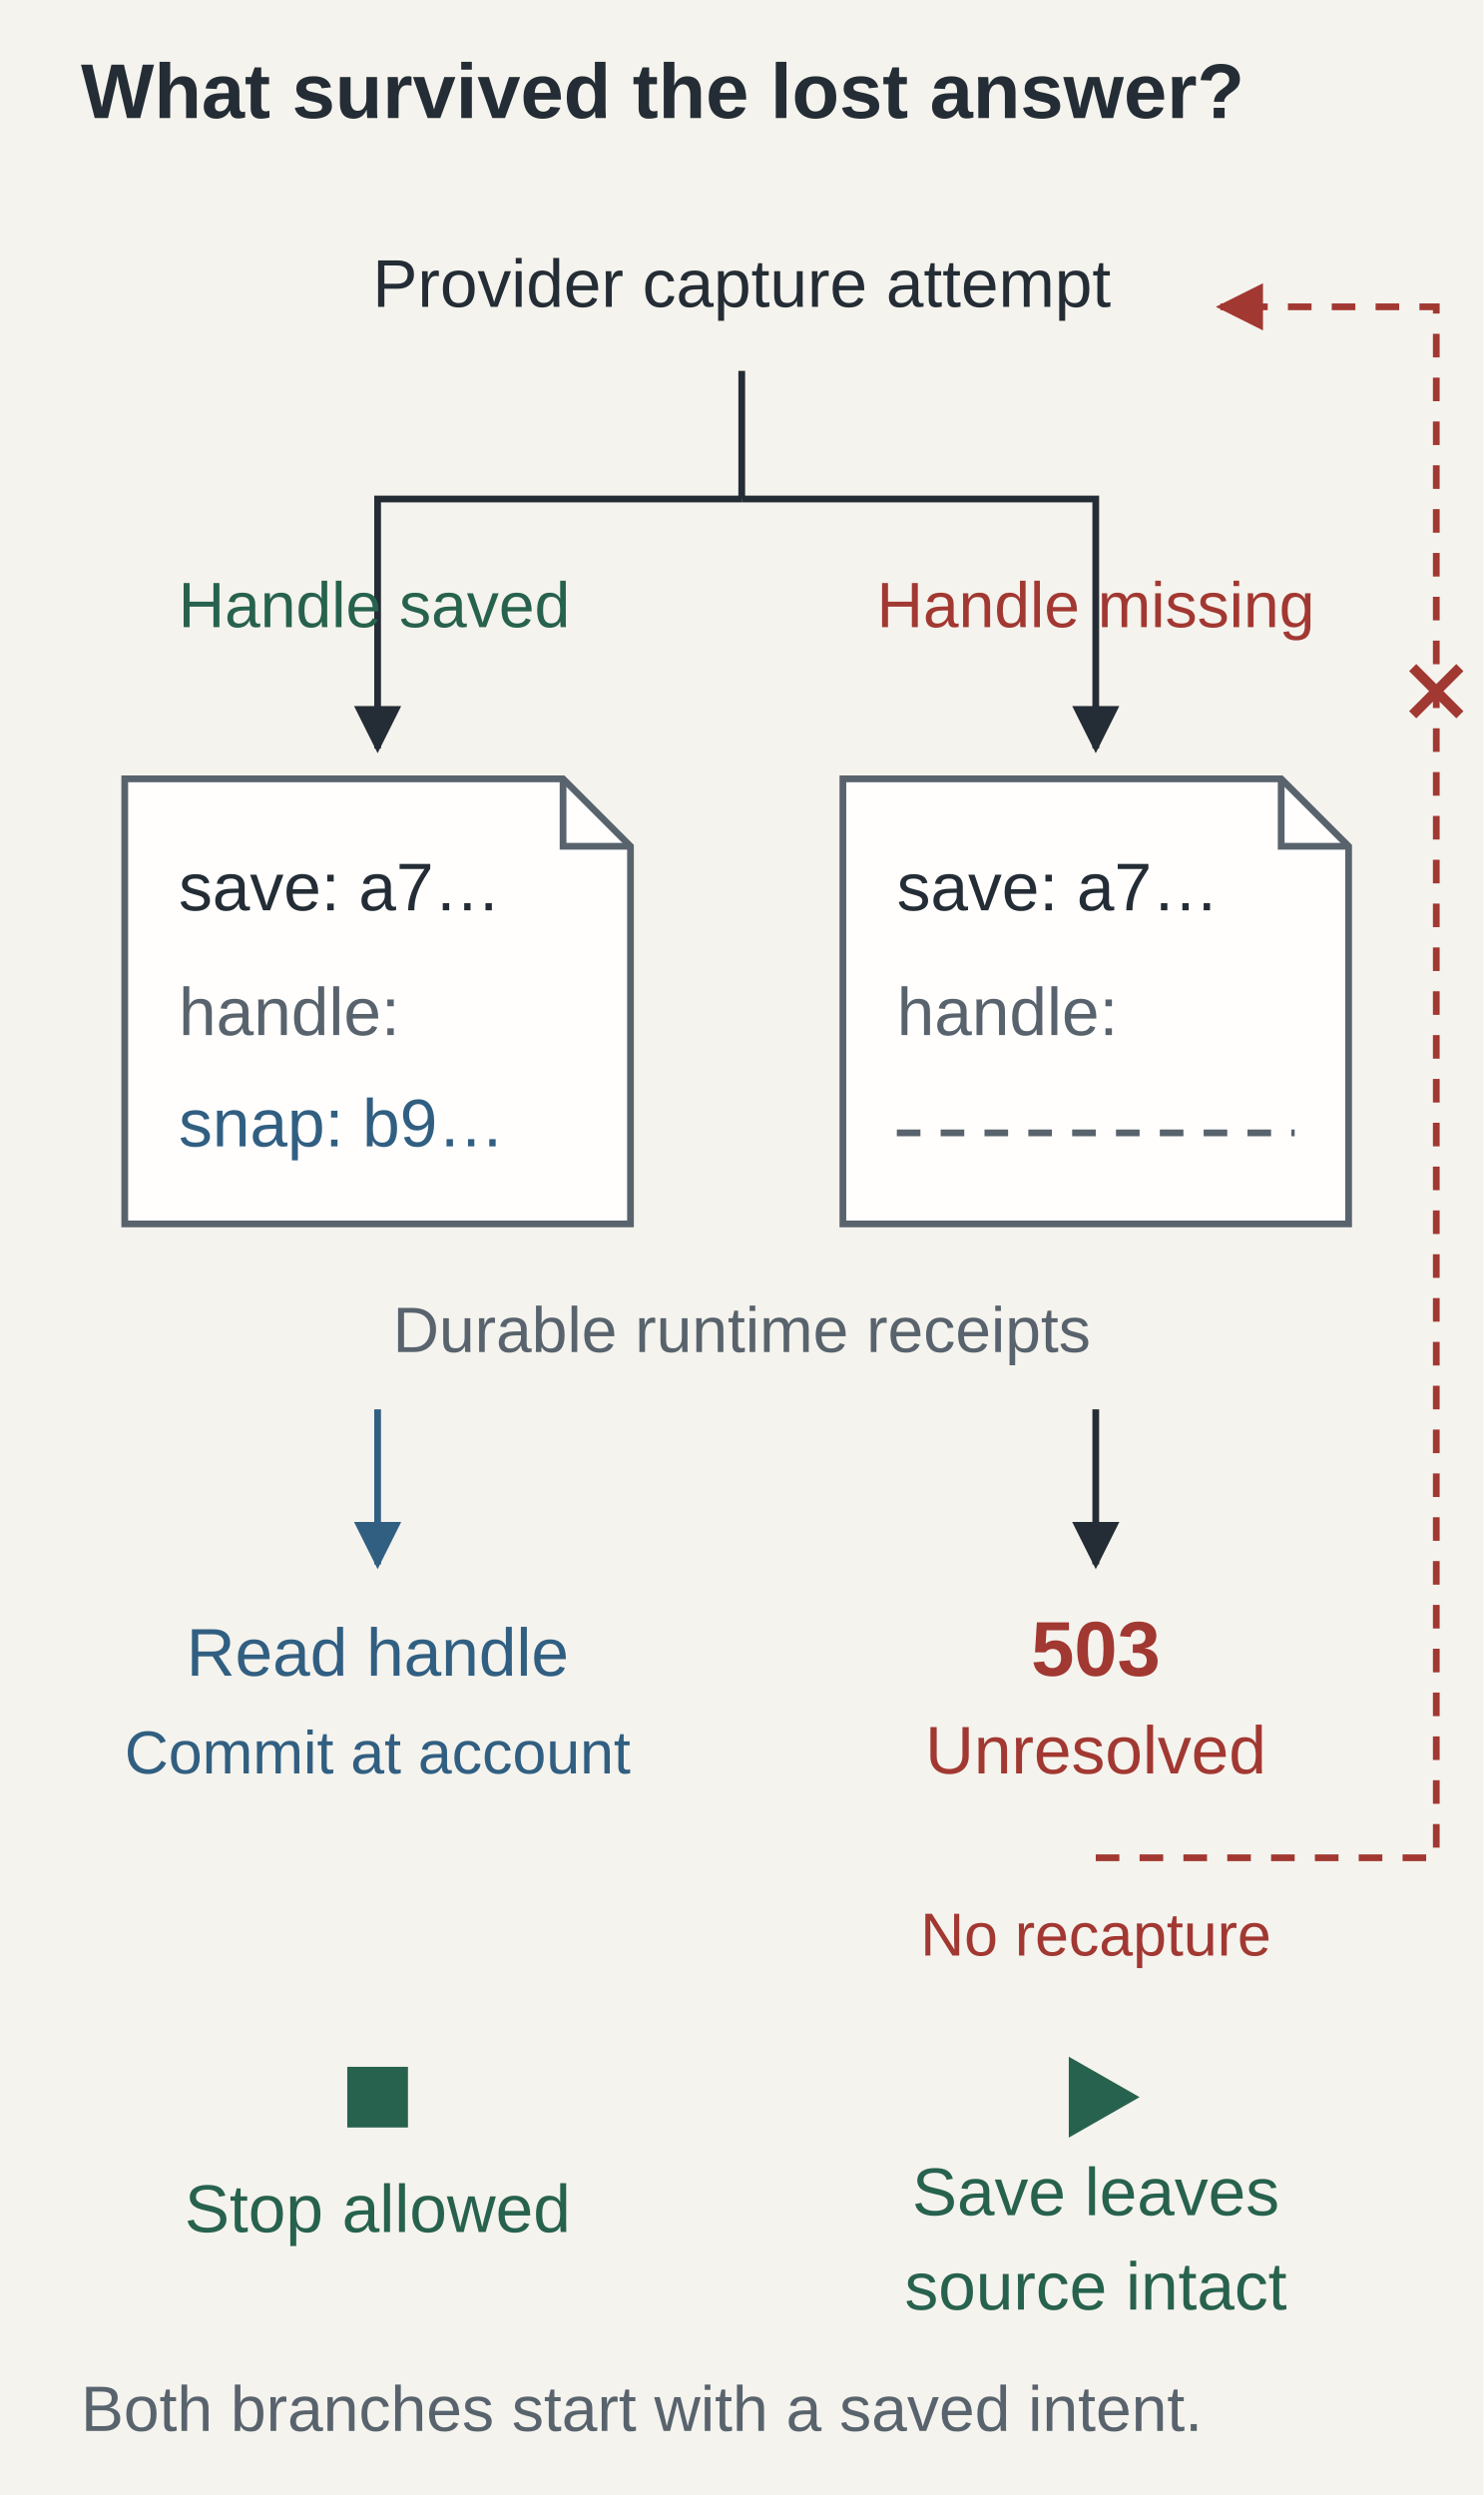
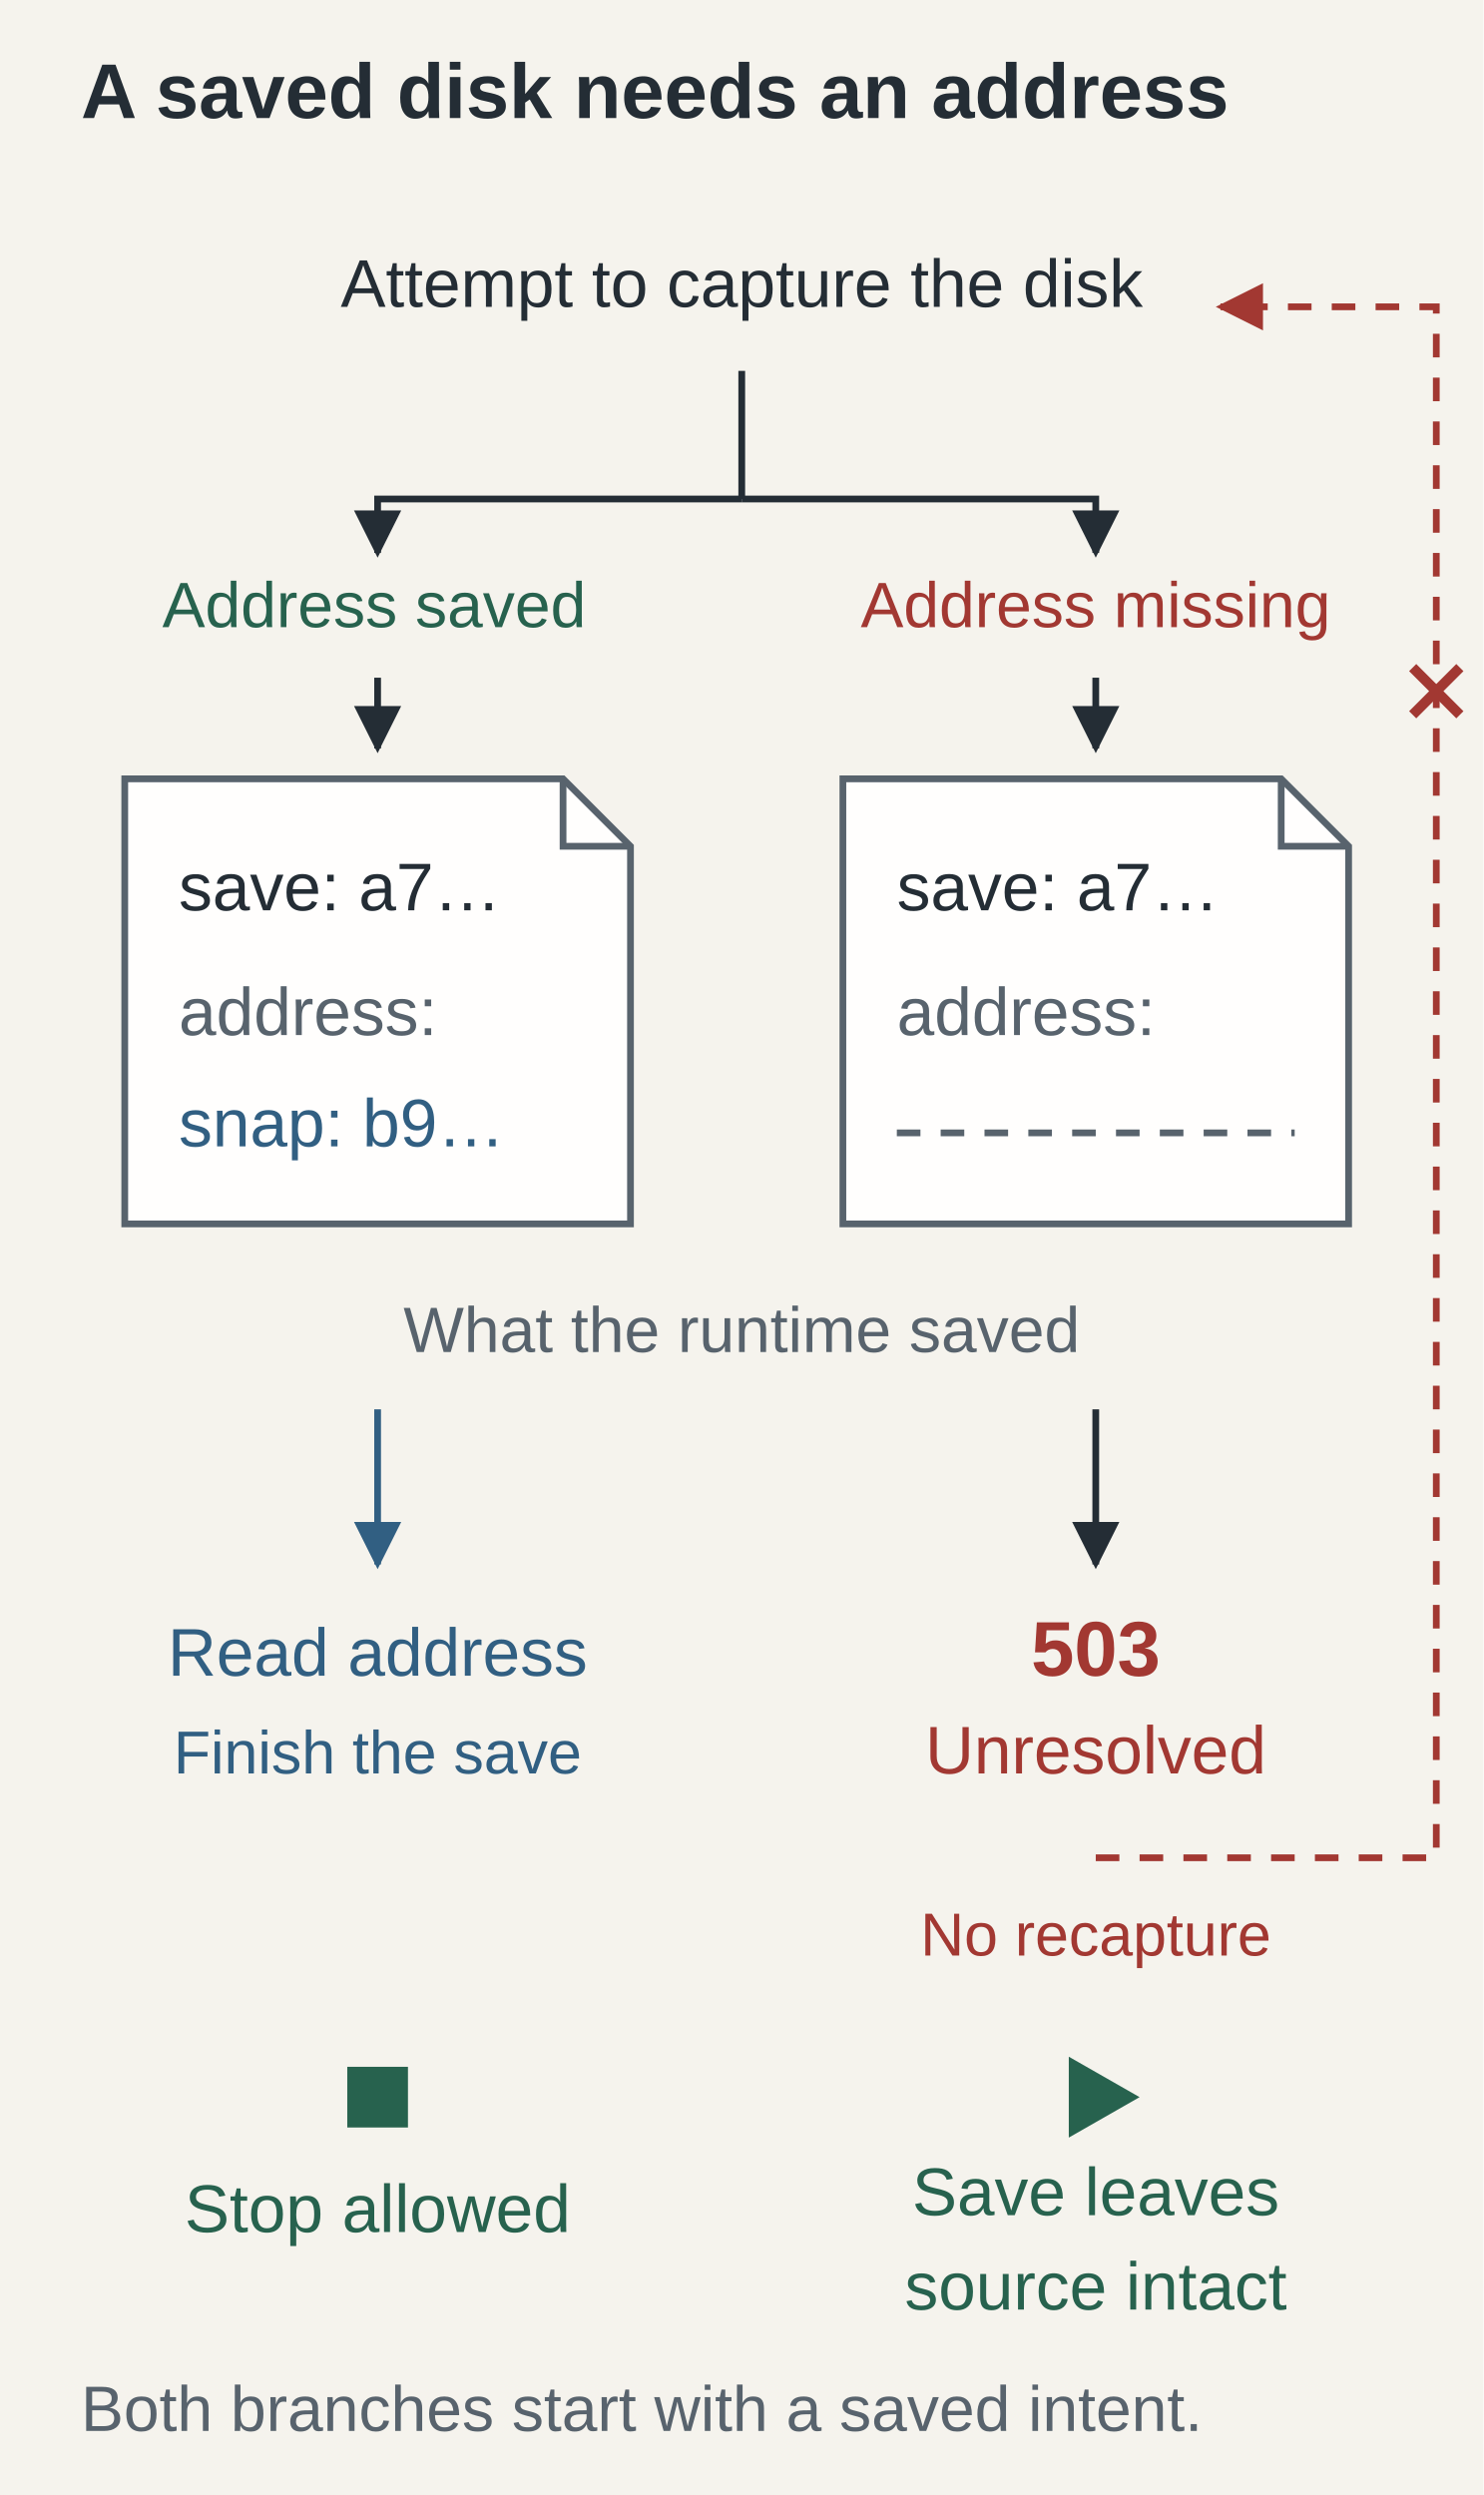
<svg xmlns="http://www.w3.org/2000/svg" width="440" height="740" viewBox="0 0 440 740" role="img" aria-labelledby="title desc">
  <defs>
    <marker id="ink" viewBox="0 0 10 10" refX="9" refY="5" markerWidth="7" markerHeight="7" orient="auto-start-reverse">
      <path d="M 0 0 L 10 5 L 0 10 z" fill="#242d35" />
    </marker>
    <marker id="blue" viewBox="0 0 10 10" refX="9" refY="5" markerWidth="7" markerHeight="7" orient="auto-start-reverse">
      <path d="M 0 0 L 10 5 L 0 10 z" fill="#315f82" />
    </marker>
    <marker id="red" viewBox="0 0 10 10" refX="9" refY="5" markerWidth="7" markerHeight="7" orient="auto-start-reverse">
      <path d="M 0 0 L 10 5 L 0 10 z" fill="#a23832" />
    </marker>
    <marker id="muted" viewBox="0 0 10 10" refX="9" refY="5" markerWidth="7" markerHeight="7" orient="auto-start-reverse">
      <path d="M 0 0 L 10 5 L 0 10 z" fill="#58636d" />
    </marker>
  </defs>
  <rect width="440" height="740" fill="#f5f3ed" />
-   <text x="24" y="35" fill="#242d35" font-family="Arial, Helvetica, sans-serif" font-size="23" font-weight="600" text-anchor="start">What survived the lost answer?</text>
-   <text x="220" y="91" fill="#242d35" font-family="Arial, Helvetica, sans-serif" font-size="20" font-weight="400" text-anchor="middle">Provider capture attempt</text>
+   <text x="24" y="35" fill="#242d35" font-family="Arial, Helvetica, sans-serif" font-size="23" font-weight="600" text-anchor="start">A saved disk needs an address</text>
+   <text x="220" y="91" fill="#242d35" font-family="Arial, Helvetica, sans-serif" font-size="20" font-weight="400" text-anchor="middle">Attempt to capture the disk</text>
  <path d="M220 110 V148" fill="none" stroke="#242d35" stroke-width="2" />
-   <path d="M220 148 H112 V222" fill="none" stroke="#242d35" stroke-width="2" marker-end="url(#ink)" />
-   <path d="M220 148 H325 V222" fill="none" stroke="#242d35" stroke-width="2" marker-end="url(#ink)" />
-   <text x="111" y="186" fill="#27624e" font-family="Arial, Helvetica, sans-serif" font-size="19" font-weight="400" text-anchor="middle">Handle saved</text>
-   <text x="325" y="186" fill="#a23832" font-family="Arial, Helvetica, sans-serif" font-size="19" font-weight="400" text-anchor="middle">Handle missing</text>
+   <path d="M220 148 H112 V164" fill="none" stroke="#242d35" stroke-width="2" marker-end="url(#ink)" />
+   <path d="M220 148 H325 V164" fill="none" stroke="#242d35" stroke-width="2" marker-end="url(#ink)" />
+   <text x="111" y="186" fill="#27624e" font-family="Arial, Helvetica, sans-serif" font-size="19" font-weight="400" text-anchor="middle">Address saved</text>
+   <text x="325" y="186" fill="#a23832" font-family="Arial, Helvetica, sans-serif" font-size="19" font-weight="400" text-anchor="middle">Address missing</text>
+   <path d="M112 201 V222" fill="none" stroke="#242d35" stroke-width="2" marker-end="url(#ink)" />
+   <path d="M325 201 V222" fill="none" stroke="#242d35" stroke-width="2" marker-end="url(#ink)" />
  <path d="M37 231 H167 l20 20 V363 H37 Z" fill="#fffefd" stroke="#58636d" stroke-width="2" />
  <path d="M167 231 v20 h20" fill="none" stroke="#58636d" stroke-width="2" />
  <text x="53" y="270" fill="#242d35" font-family="Arial, Helvetica, sans-serif" font-size="20" font-weight="400" text-anchor="start">save: a7…</text>
-   <text x="53" y="307" fill="#58636d" font-family="Arial, Helvetica, sans-serif" font-size="20" font-weight="400" text-anchor="start">handle:</text>
+   <text x="53" y="307" fill="#58636d" font-family="Arial, Helvetica, sans-serif" font-size="20" font-weight="400" text-anchor="start">address:</text>
  <text x="53" y="340" fill="#315f82" font-family="Arial, Helvetica, sans-serif" font-size="20" font-weight="400" text-anchor="start">snap: b9…</text>
  <path d="M250 231 H380 l20 20 V363 H250 Z" fill="#fffefd" stroke="#58636d" stroke-width="2" />
  <path d="M380 231 v20 h20" fill="none" stroke="#58636d" stroke-width="2" />
  <text x="266" y="270" fill="#242d35" font-family="Arial, Helvetica, sans-serif" font-size="20" font-weight="400" text-anchor="start">save: a7…</text>
-   <text x="266" y="307" fill="#58636d" font-family="Arial, Helvetica, sans-serif" font-size="20" font-weight="400" text-anchor="start">handle:</text>
+   <text x="266" y="307" fill="#58636d" font-family="Arial, Helvetica, sans-serif" font-size="20" font-weight="400" text-anchor="start">address:</text>
  <path d="M266 336 h118" fill="none" stroke="#58636d" stroke-width="2" stroke-dasharray="7 6" />
-   <text x="220" y="401" fill="#58636d" font-family="Arial, Helvetica, sans-serif" font-size="19" font-weight="400" text-anchor="middle">Durable runtime receipts</text>
+   <text x="220" y="401" fill="#58636d" font-family="Arial, Helvetica, sans-serif" font-size="19" font-weight="400" text-anchor="middle">What the runtime saved</text>
  <path d="M112 418 V464" fill="none" stroke="#315f82" stroke-width="2" marker-end="url(#blue)" />
  <path d="M325 418 V464" fill="none" stroke="#242d35" stroke-width="2" marker-end="url(#ink)" />
-   <text x="112" y="497" fill="#315f82" font-family="Arial, Helvetica, sans-serif" font-size="20" font-weight="400" text-anchor="middle">Read handle</text>
-   <text x="112" y="526" fill="#315f82" font-family="Arial, Helvetica, sans-serif" font-size="18" font-weight="400" text-anchor="middle">Commit at account</text>
+   <text x="112" y="497" fill="#315f82" font-family="Arial, Helvetica, sans-serif" font-size="20" font-weight="400" text-anchor="middle">Read address</text>
+   <text x="112" y="526" fill="#315f82" font-family="Arial, Helvetica, sans-serif" font-size="18" font-weight="400" text-anchor="middle">Finish the save</text>
  <text x="325" y="497" fill="#a23832" font-family="Arial, Helvetica, sans-serif" font-size="23" font-weight="600" text-anchor="middle">503</text>
  <text x="325" y="526" fill="#a23832" font-family="Arial, Helvetica, sans-serif" font-size="20" font-weight="400" text-anchor="middle">Unresolved</text>
  <path d="M325 551 H426 V91 H362" fill="none" stroke="#a23832" stroke-width="2" stroke-dasharray="7 6" marker-end="url(#red)" />
  <path d="M419 198 L433 212 M419 212 L433 198" fill="none" stroke="#a23832" stroke-width="3" />
  <text x="325" y="580" fill="#a23832" font-family="Arial, Helvetica, sans-serif" font-size="18" font-weight="400" text-anchor="middle">No recapture</text>
  <rect x="103" y="613" width="18" height="18" rx="0" fill="#27624e" stroke="none" stroke-width="2" />
  <path d="M317 610 l21 12 l-21 12 Z" fill="#27624e" />
  <text x="112" y="662" fill="#27624e" font-family="Arial, Helvetica, sans-serif" font-size="20" font-weight="400" text-anchor="middle">Stop allowed</text>
  <text x="325" y="657" fill="#27624e" font-family="Arial, Helvetica, sans-serif" font-size="20" font-weight="400" text-anchor="middle">Save leaves</text>
  <text x="325" y="685" fill="#27624e" font-family="Arial, Helvetica, sans-serif" font-size="20" font-weight="400" text-anchor="middle">source intact</text>
  <text x="24" y="721" fill="#58636d" font-family="Arial, Helvetica, sans-serif" font-size="19" font-weight="400" text-anchor="start">Both branches start with a saved intent.</text>
</svg>
